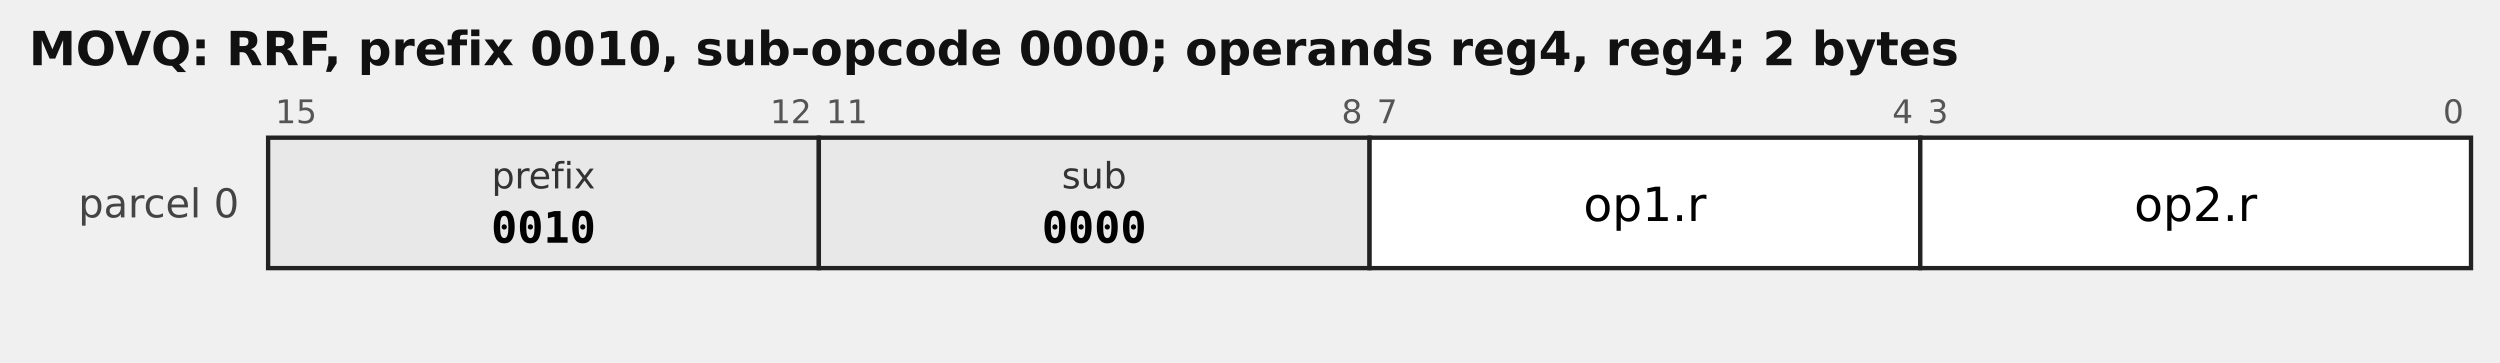
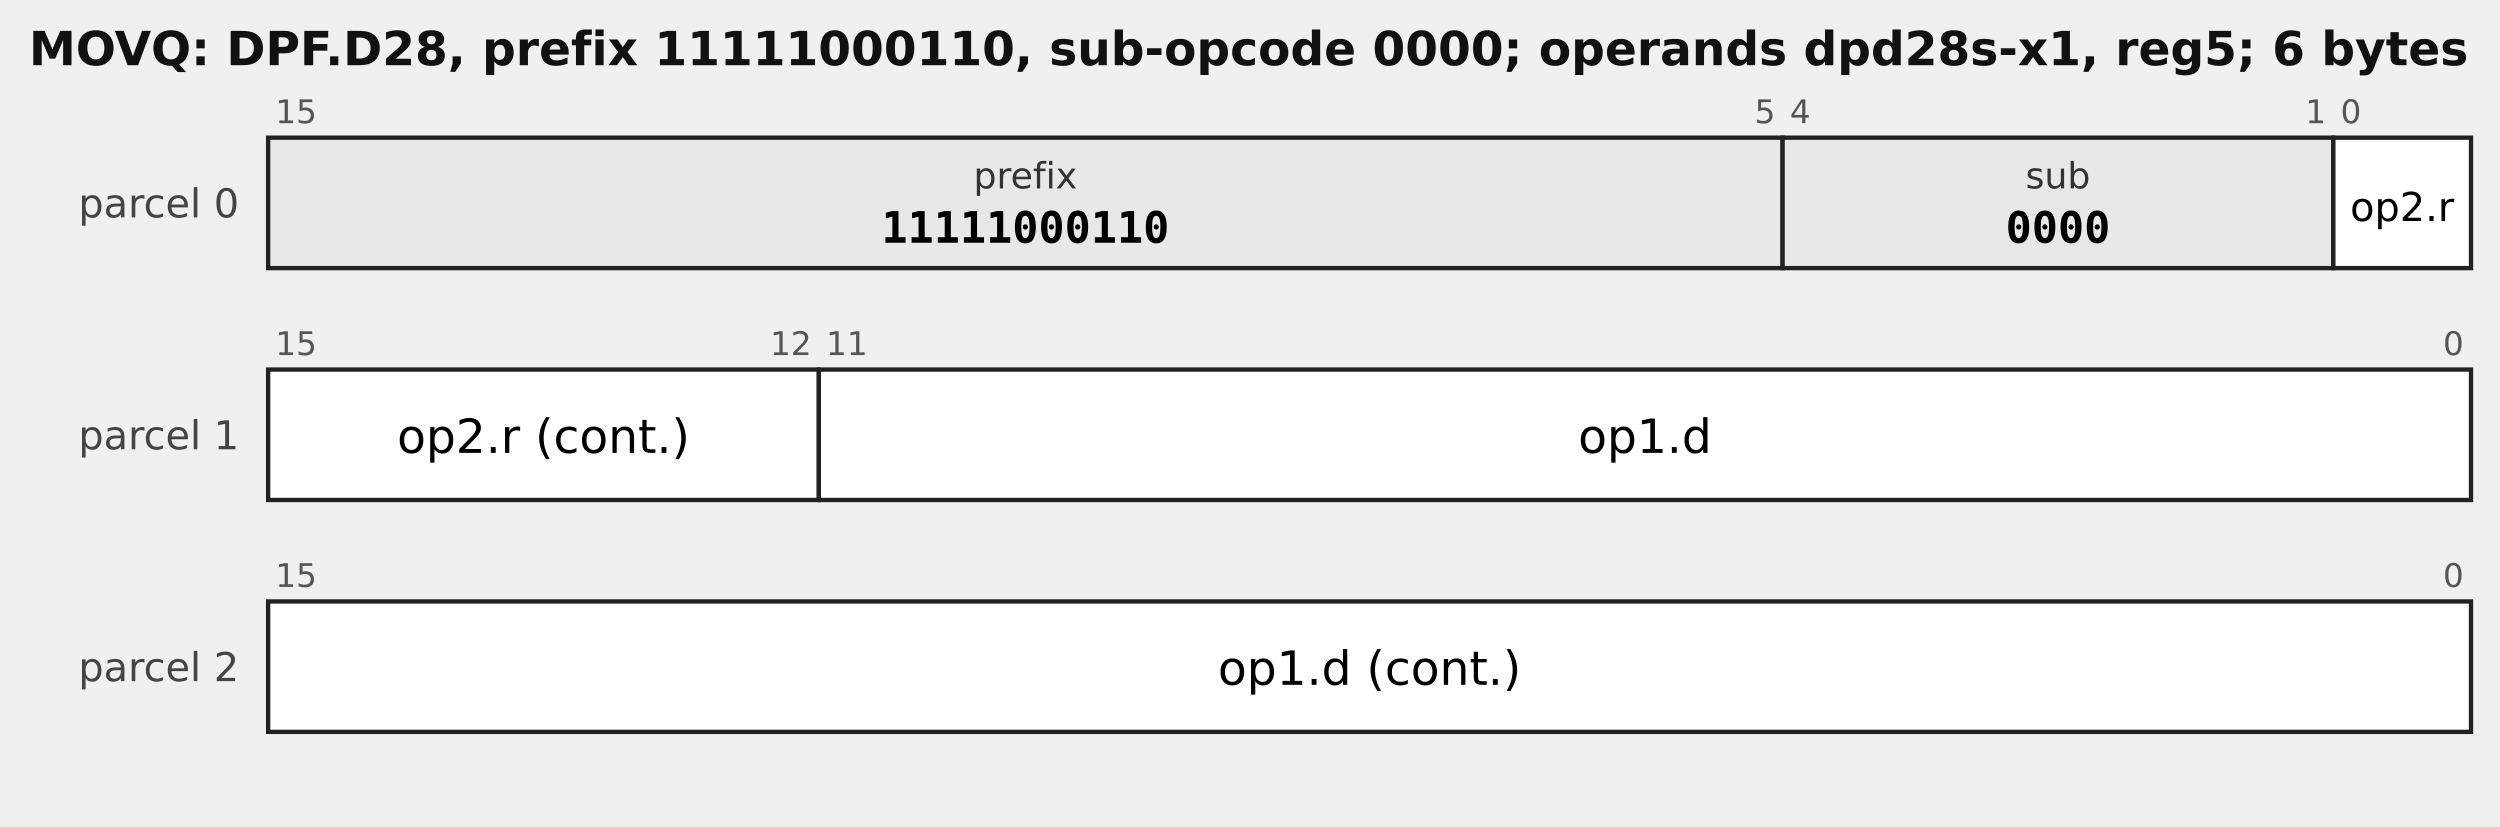
- <svg xmlns="http://www.w3.org/2000/svg" width="690" height="100" viewBox="0 0 690 100" font-family="DejaVu Sans, sans-serif">
-   <text x="8" y="18" font-size="13" font-weight="bold" fill="#111">MOVQ: RRF, prefix 0010, sub-opcode 0000; operands reg4, reg4; 2 bytes</text>
+ <svg xmlns="http://www.w3.org/2000/svg" width="690" height="228" viewBox="0 0 690 228" font-family="DejaVu Sans, sans-serif">
+   <text x="8" y="18" font-size="13" font-weight="bold" fill="#111">MOVQ: DPF.D28, prefix 11111000110, sub-opcode 0000; operands dpd28s-x1, reg5; 6 bytes</text>
  <text x="66" y="60" font-size="11" text-anchor="end" fill="#444">parcel 0</text>
-   <rect x="74" y="38" width="152" height="36" fill="#e8e8e8" stroke="#222" stroke-width="1.2" />
+   <rect x="74" y="38" width="418" height="36" fill="#e8e8e8" stroke="#222" stroke-width="1.2" />
  <text x="76" y="34" font-size="9" fill="#555" text-anchor="start">15</text>
-   <text x="224" y="34" font-size="9" fill="#555" text-anchor="end">12</text>
-   <text x="150.0" y="52" font-size="10.0" text-anchor="middle" font-family="DejaVu Sans, sans-serif" fill="#333">prefix</text>
-   <text x="150.0" y="67" font-size="12.0" text-anchor="middle" font-family="DejaVu Sans Mono, monospace" font-weight="bold">0010</text>
-   <rect x="226" y="38" width="152" height="36" fill="#e8e8e8" stroke="#222" stroke-width="1.2" />
-   <text x="228" y="34" font-size="9" fill="#555" text-anchor="start">11</text>
-   <text x="376" y="34" font-size="9" fill="#555" text-anchor="end">8</text>
-   <text x="302.0" y="52" font-size="10.0" text-anchor="middle" font-family="DejaVu Sans, sans-serif" fill="#333">sub</text>
-   <text x="302.0" y="67" font-size="12.0" text-anchor="middle" font-family="DejaVu Sans Mono, monospace" font-weight="bold">0000</text>
-   <rect x="378" y="38" width="152" height="36" fill="#ffffff" stroke="#222" stroke-width="1.2" />
-   <text x="380" y="34" font-size="9" fill="#555" text-anchor="start">7</text>
-   <text x="528" y="34" font-size="9" fill="#555" text-anchor="end">4</text>
-   <text x="454.0" y="61" font-size="13.0" text-anchor="middle" font-family="DejaVu Sans, sans-serif">op1.r</text>
-   <rect x="530" y="38" width="152" height="36" fill="#ffffff" stroke="#222" stroke-width="1.2" />
-   <text x="532" y="34" font-size="9" fill="#555" text-anchor="start">3</text>
-   <text x="680" y="34" font-size="9" fill="#555" text-anchor="end">0</text>
-   <text x="606.0" y="61" font-size="13.0" text-anchor="middle" font-family="DejaVu Sans, sans-serif">op2.r</text>
+   <text x="490" y="34" font-size="9" fill="#555" text-anchor="end">5</text>
+   <text x="283.0" y="52" font-size="10.0" text-anchor="middle" font-family="DejaVu Sans, sans-serif" fill="#333">prefix</text>
+   <text x="283.0" y="67" font-size="12.0" text-anchor="middle" font-family="DejaVu Sans Mono, monospace" font-weight="bold">11111000110</text>
+   <rect x="492" y="38" width="152" height="36" fill="#e8e8e8" stroke="#222" stroke-width="1.2" />
+   <text x="494" y="34" font-size="9" fill="#555" text-anchor="start">4</text>
+   <text x="642" y="34" font-size="9" fill="#555" text-anchor="end">1</text>
+   <text x="568.0" y="52" font-size="10.0" text-anchor="middle" font-family="DejaVu Sans, sans-serif" fill="#333">sub</text>
+   <text x="568.0" y="67" font-size="12.0" text-anchor="middle" font-family="DejaVu Sans Mono, monospace" font-weight="bold">0000</text>
+   <rect x="644" y="38" width="38" height="36" fill="#ffffff" stroke="#222" stroke-width="1.2" />
+   <text x="646" y="34" font-size="9" fill="#555" text-anchor="start">0</text>
+   <text x="663.0" y="61" font-size="11.0" text-anchor="middle" font-family="DejaVu Sans, sans-serif">op2.r</text>
+   <text x="66" y="124" font-size="11" text-anchor="end" fill="#444">parcel 1</text>
+   <rect x="74" y="102" width="152" height="36" fill="#ffffff" stroke="#222" stroke-width="1.2" />
+   <text x="76" y="98" font-size="9" fill="#555" text-anchor="start">15</text>
+   <text x="224" y="98" font-size="9" fill="#555" text-anchor="end">12</text>
+   <text x="150.0" y="125" font-size="13.0" text-anchor="middle" font-family="DejaVu Sans, sans-serif">op2.r (cont.)</text>
+   <rect x="226" y="102" width="456" height="36" fill="#ffffff" stroke="#222" stroke-width="1.2" />
+   <text x="228" y="98" font-size="9" fill="#555" text-anchor="start">11</text>
+   <text x="680" y="98" font-size="9" fill="#555" text-anchor="end">0</text>
+   <text x="454.0" y="125" font-size="13.0" text-anchor="middle" font-family="DejaVu Sans, sans-serif">op1.d</text>
+   <text x="66" y="188" font-size="11" text-anchor="end" fill="#444">parcel 2</text>
+   <rect x="74" y="166" width="608" height="36" fill="#ffffff" stroke="#222" stroke-width="1.2" />
+   <text x="76" y="162" font-size="9" fill="#555" text-anchor="start">15</text>
+   <text x="680" y="162" font-size="9" fill="#555" text-anchor="end">0</text>
+   <text x="378.0" y="189" font-size="13.0" text-anchor="middle" font-family="DejaVu Sans, sans-serif">op1.d (cont.)</text>
</svg>
